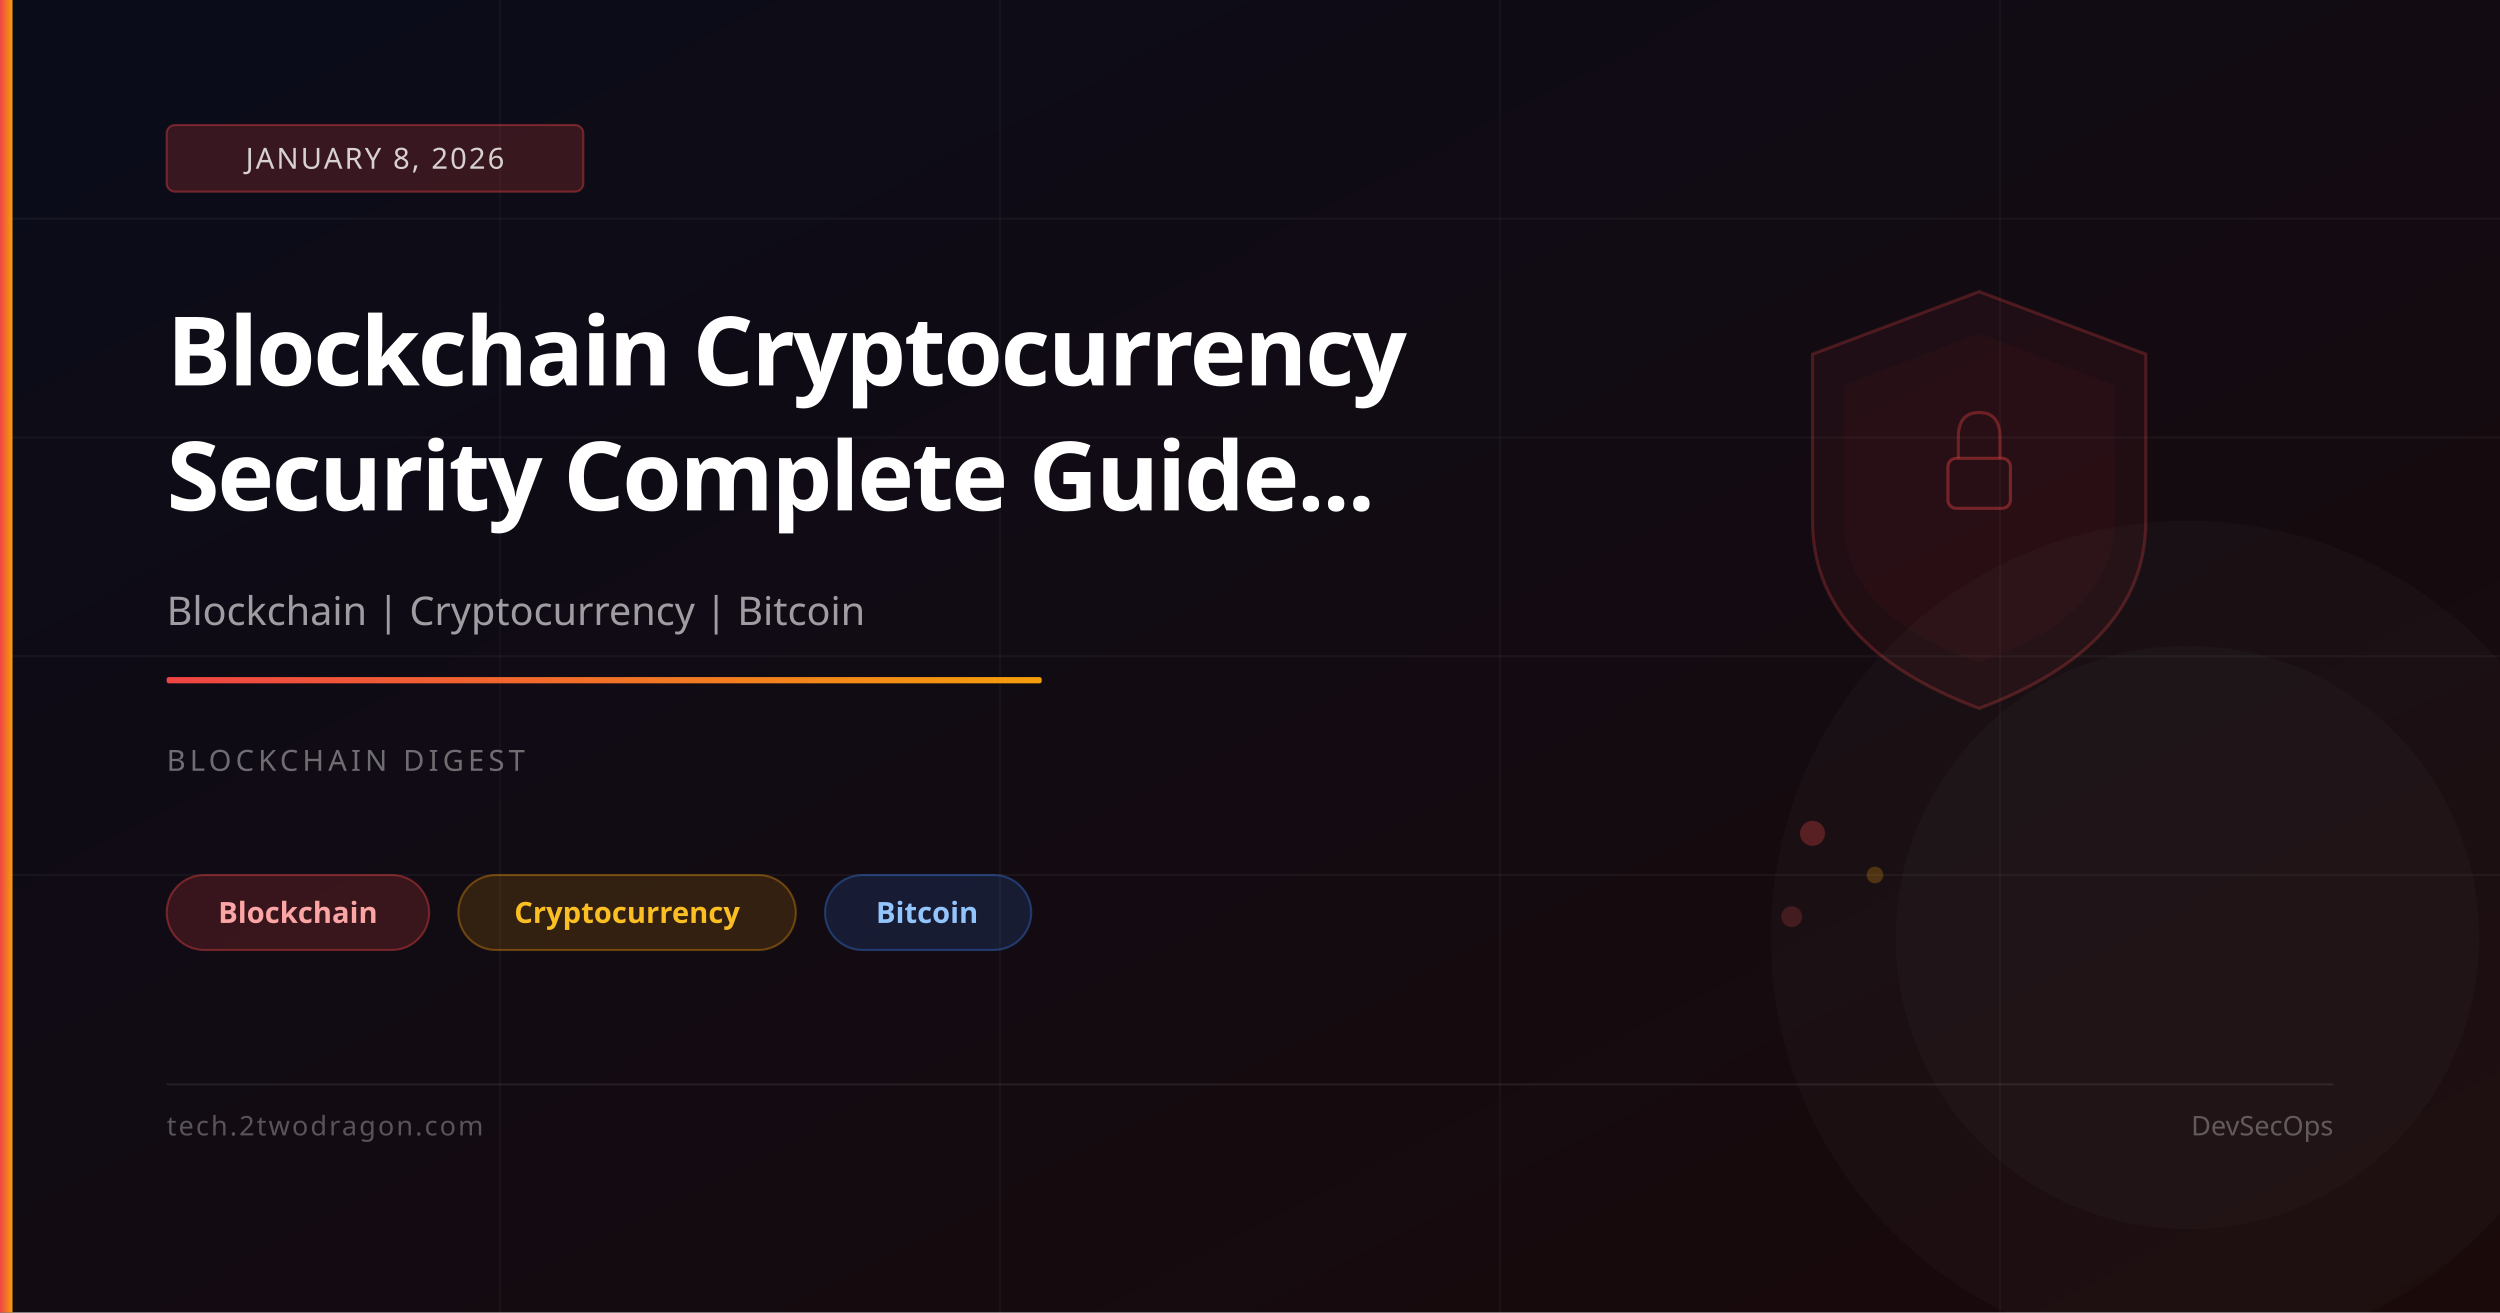
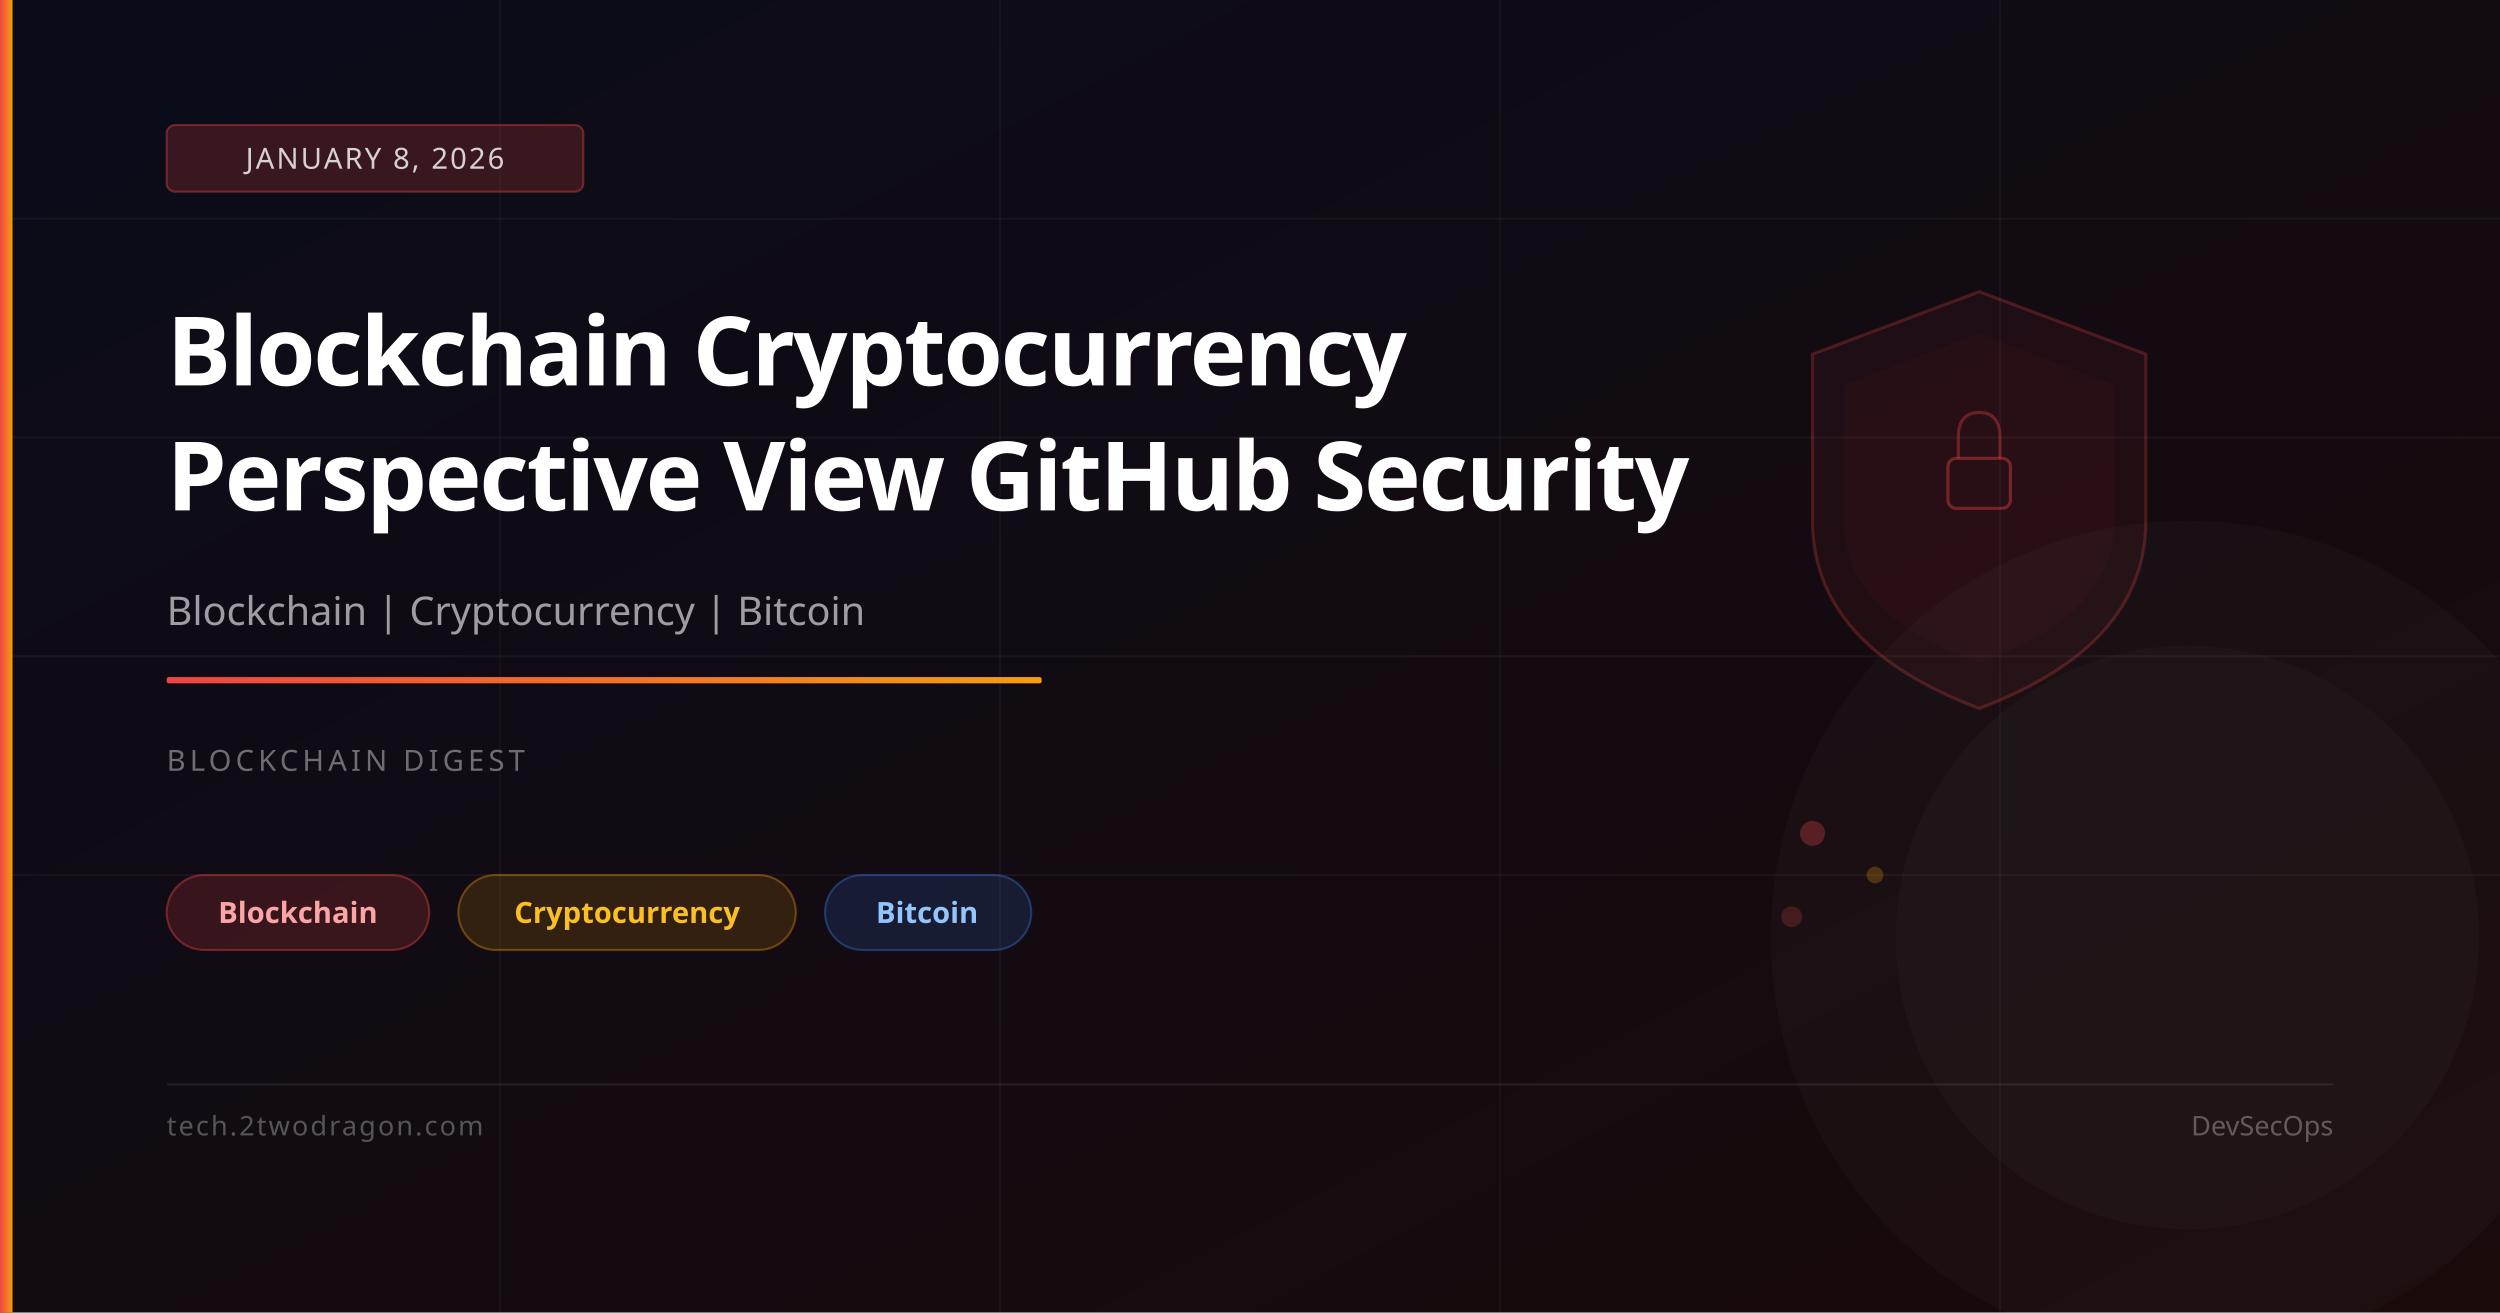
<svg xmlns="http://www.w3.org/2000/svg" viewBox="0 0 1200 630" width="1200" height="630">
  <defs>
    <linearGradient id="bg" x1="0%" y1="0%" x2="100%" y2="100%">
      <stop offset="0%" stop-color="#0a0c1a" />
      <stop offset="100%" stop-color="#1a0a0a" />
    </linearGradient>
    <linearGradient id="accent" x1="0%" y1="0%" x2="100%" y2="0%">
      <stop offset="0%" stop-color="#ef4444" />
      <stop offset="100%" stop-color="#f59e0b" />
    </linearGradient>
  </defs>
  <rect width="1200" height="630" fill="url(#bg)" />
  <line x1="0" y1="105" x2="1200" y2="105" stroke="rgba(255,255,255,0.04)" stroke-width="1" />
  <line x1="0" y1="210" x2="1200" y2="210" stroke="rgba(255,255,255,0.04)" stroke-width="1" />
  <line x1="0" y1="315" x2="1200" y2="315" stroke="rgba(255,255,255,0.04)" stroke-width="1" />
  <line x1="0" y1="420" x2="1200" y2="420" stroke="rgba(255,255,255,0.04)" stroke-width="1" />
  <line x1="240" y1="0" x2="240" y2="630" stroke="rgba(255,255,255,0.03)" stroke-width="1" />
  <line x1="480" y1="0" x2="480" y2="630" stroke="rgba(255,255,255,0.03)" stroke-width="1" />
  <line x1="720" y1="0" x2="720" y2="630" stroke="rgba(255,255,255,0.03)" stroke-width="1" />
  <line x1="960" y1="0" x2="960" y2="630" stroke="rgba(255,255,255,0.03)" stroke-width="1" />
  <path d="M950,140 L1030,170 L1030,250 Q1030,310 950,340 Q870,310 870,250 L870,170 Z" fill="rgba(239,68,68,0.06)" stroke="rgba(239,68,68,0.25)" stroke-width="1.5" />
  <path d="M950,160 L1015,185 L1015,250 Q1015,295 950,318 Q885,295 885,250 L885,185 Z" fill="rgba(239,68,68,0.04)" />
  <rect x="935" y="220" width="30" height="24" rx="4" fill="none" stroke="rgba(239,68,68,0.4)" stroke-width="1.5" />
  <path d="M940,220 L940,210 Q940,198 950,198 Q960,198 960,210 L960,220" fill="none" stroke="rgba(239,68,68,0.35)" stroke-width="1.5" />
  <circle cx="870" cy="400" r="6" fill="rgba(239,68,68,0.3)" />
  <circle cx="900" cy="420" r="4" fill="rgba(245,158,11,0.25)" />
  <circle cx="860" cy="440" r="5" fill="rgba(239,68,68,0.2)" />
  <circle cx="1050" cy="450" r="200" fill="rgba(255,255,255,0.02)" />
  <circle cx="1050" cy="450" r="140" fill="rgba(255,255,255,0.02)" />
  <rect x="0" y="0" width="6" height="630" fill="url(#accent)" />
  <rect x="80" y="60" width="200" height="32" rx="4" fill="rgba(239,68,68,0.2)" stroke="rgba(239,68,68,0.4)" stroke-width="1" />
  <text x="180" y="81" font-family="system-ui,sans-serif" font-size="14" fill="rgba(255,255,255,0.8)" text-anchor="middle" letter-spacing="1">JANUARY 8, 2026</text>
  <text x="80" y="185" font-family="system-ui,sans-serif" font-size="46" font-weight="700" fill="white" letter-spacing="-1">Blockchain Cryptocurrency</text>
-   <text x="80" y="245" font-family="system-ui,sans-serif" font-size="46" font-weight="700" fill="white" letter-spacing="-1">Security Complete Guide...</text>
+   <text x="80" y="245" font-family="system-ui,sans-serif" font-size="46" font-weight="700" fill="white" letter-spacing="-1">Perspective View GitHub Security</text>
  <text x="80" y="300" font-family="system-ui,sans-serif" font-size="19" fill="rgba(255,255,255,0.6)">Blockchain | Cryptocurrency | Bitcoin</text>
  <rect x="80" y="325" width="420" height="3" rx="1" fill="url(#accent)" />
  <text x="80" y="370" font-family="system-ui,sans-serif" font-size="14" fill="rgba(255,255,255,0.4)" letter-spacing="2">BLOCKCHAIN DIGEST</text>
  <rect x="80" y="420" width="126" height="36" rx="18" fill="rgba(239,68,68,0.18)" stroke="rgba(239,68,68,0.4)" stroke-width="1" />
  <text x="143" y="443" font-family="system-ui,sans-serif" font-size="14" fill="#fca5a5" text-anchor="middle" font-weight="600">Blockchain</text>
  <rect x="220" y="420" width="162" height="36" rx="18" fill="rgba(245,158,11,0.15)" stroke="rgba(245,158,11,0.35)" stroke-width="1" />
  <text x="301" y="443" font-family="system-ui,sans-serif" font-size="14" fill="#fbbf24" text-anchor="middle" font-weight="600">Cryptocurrency</text>
  <rect x="396" y="420" width="99" height="36" rx="18" fill="rgba(59,130,246,0.15)" stroke="rgba(59,130,246,0.35)" stroke-width="1" />
  <text x="445" y="443" font-family="system-ui,sans-serif" font-size="14" fill="#93c5fd" text-anchor="middle" font-weight="600">Bitcoin</text>
  <rect x="80" y="520" width="1040" height="1" fill="rgba(255,255,255,0.08)" />
  <text x="80" y="545" font-family="system-ui,sans-serif" font-size="13" fill="rgba(255,255,255,0.3)" letter-spacing="1">tech.2twodragon.com</text>
  <text x="1120" y="545" font-family="system-ui,sans-serif" font-size="13" fill="rgba(255,255,255,0.3)" text-anchor="end">DevSecOps</text>
</svg>
